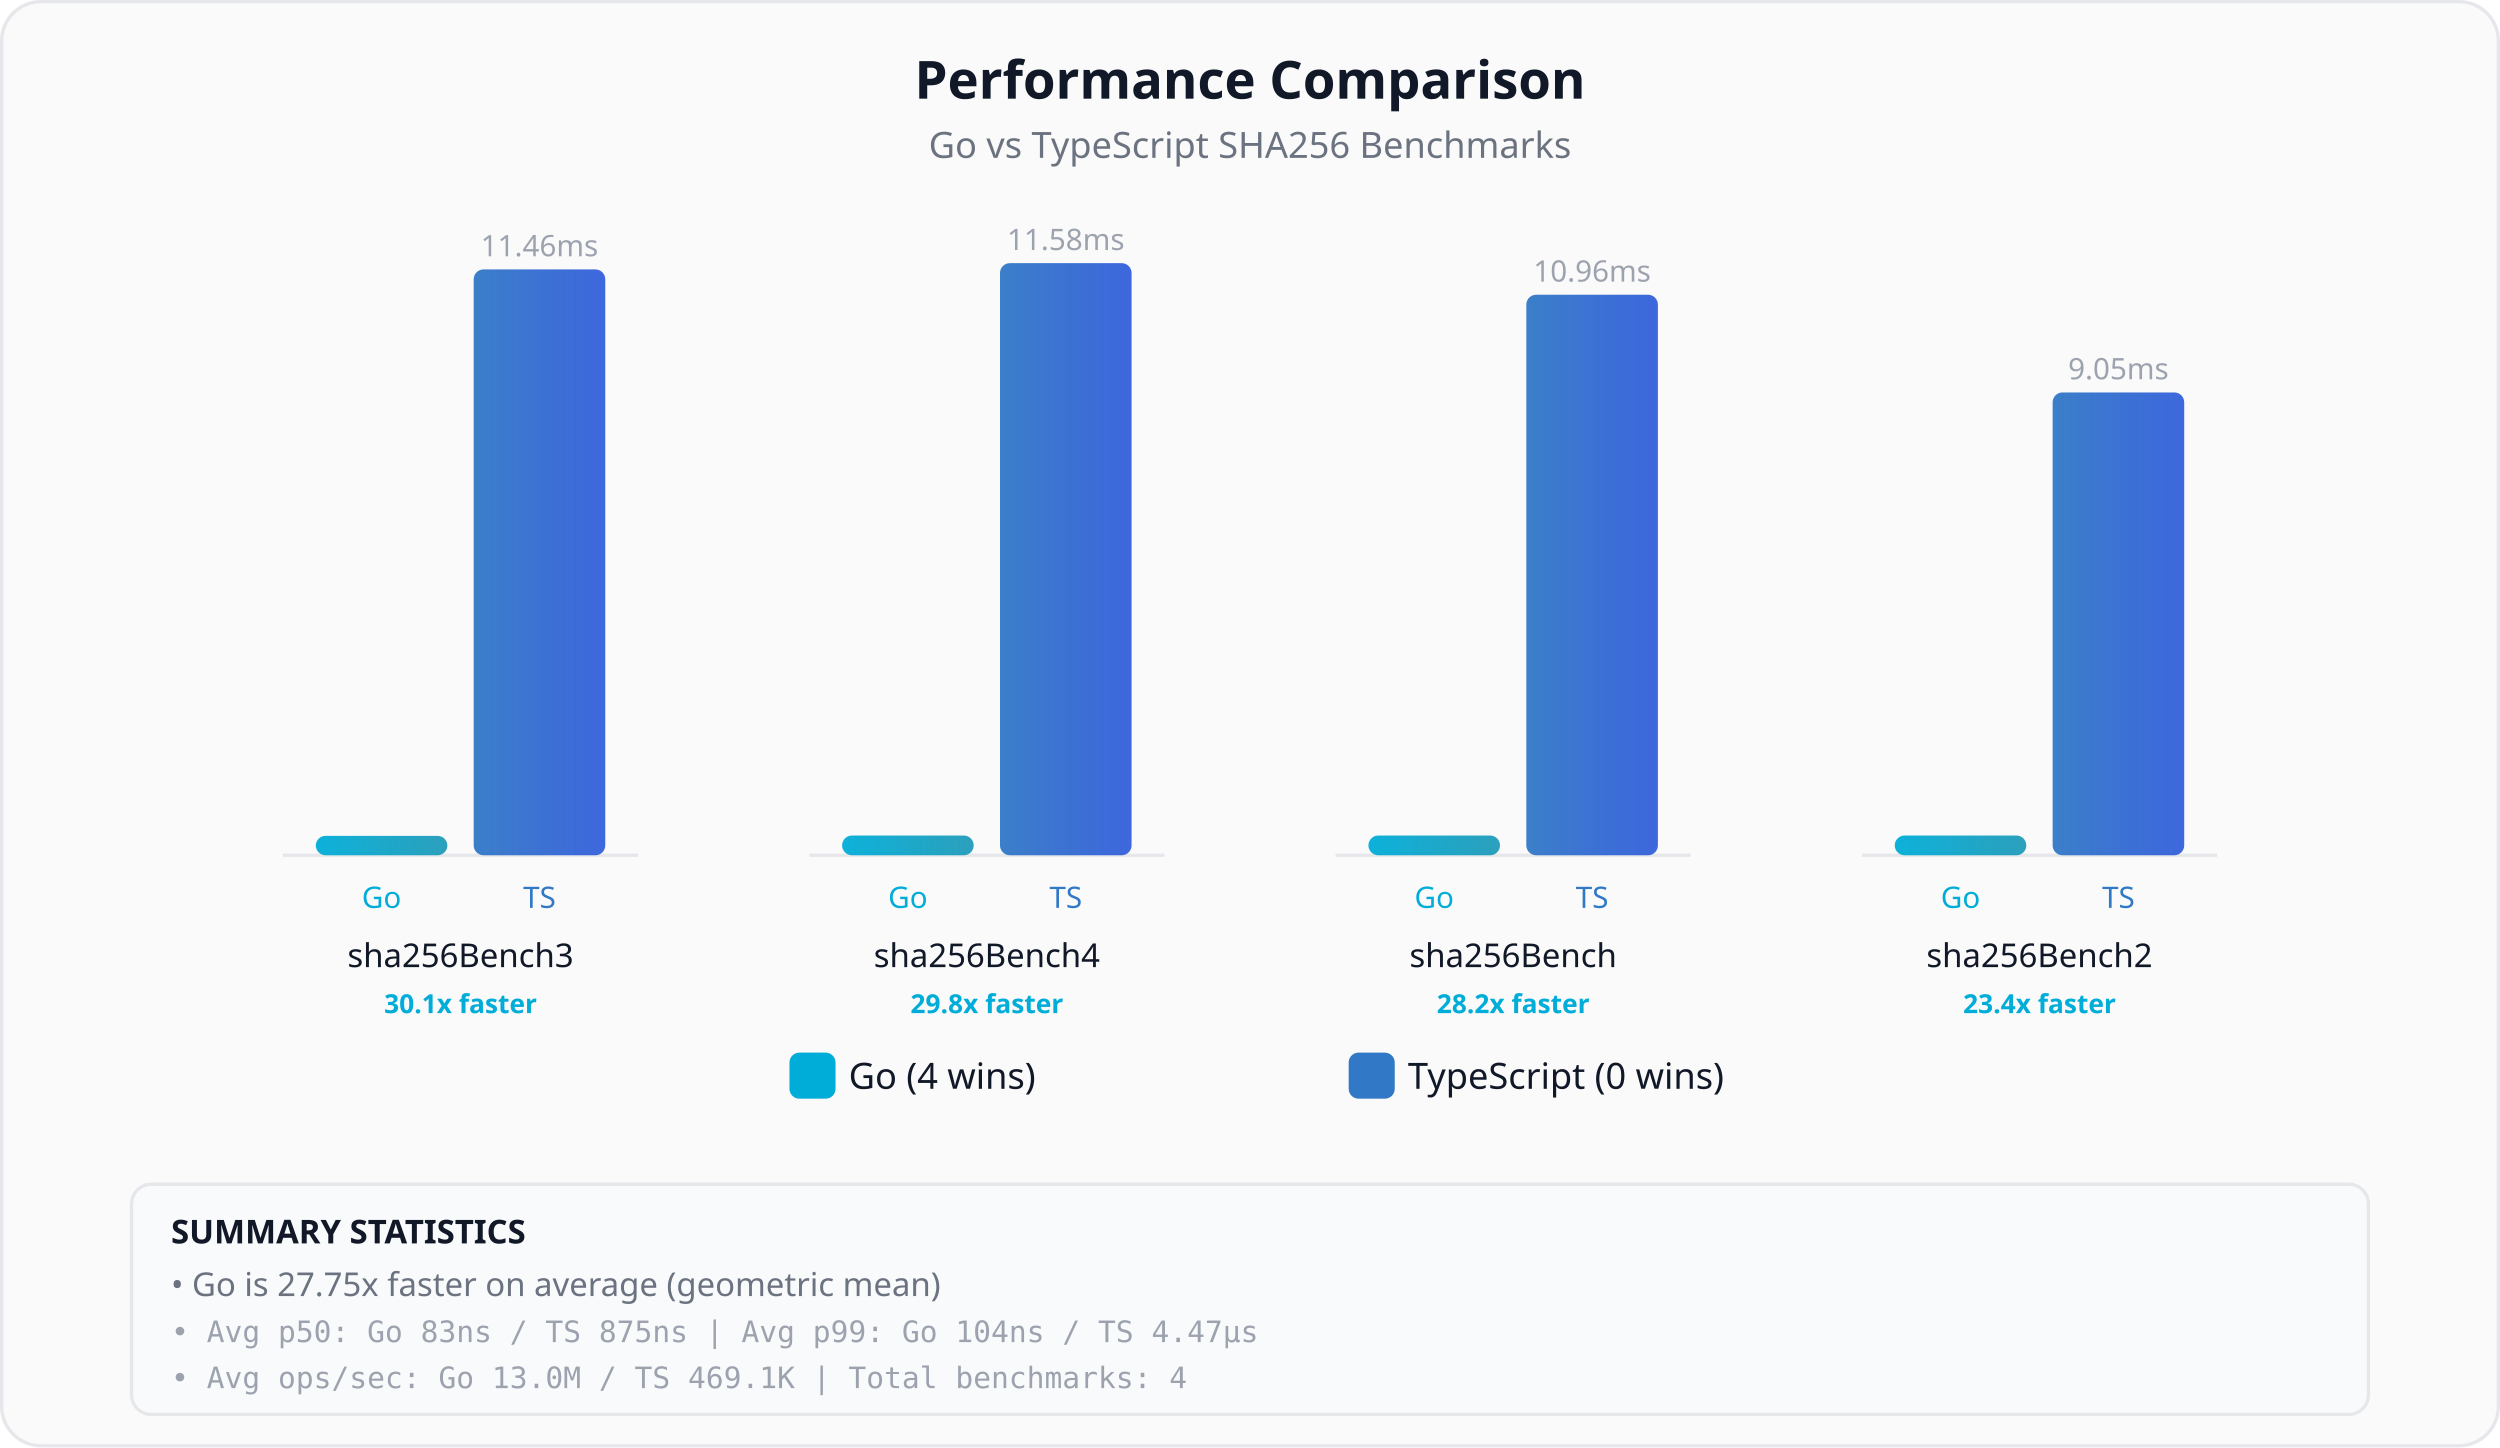
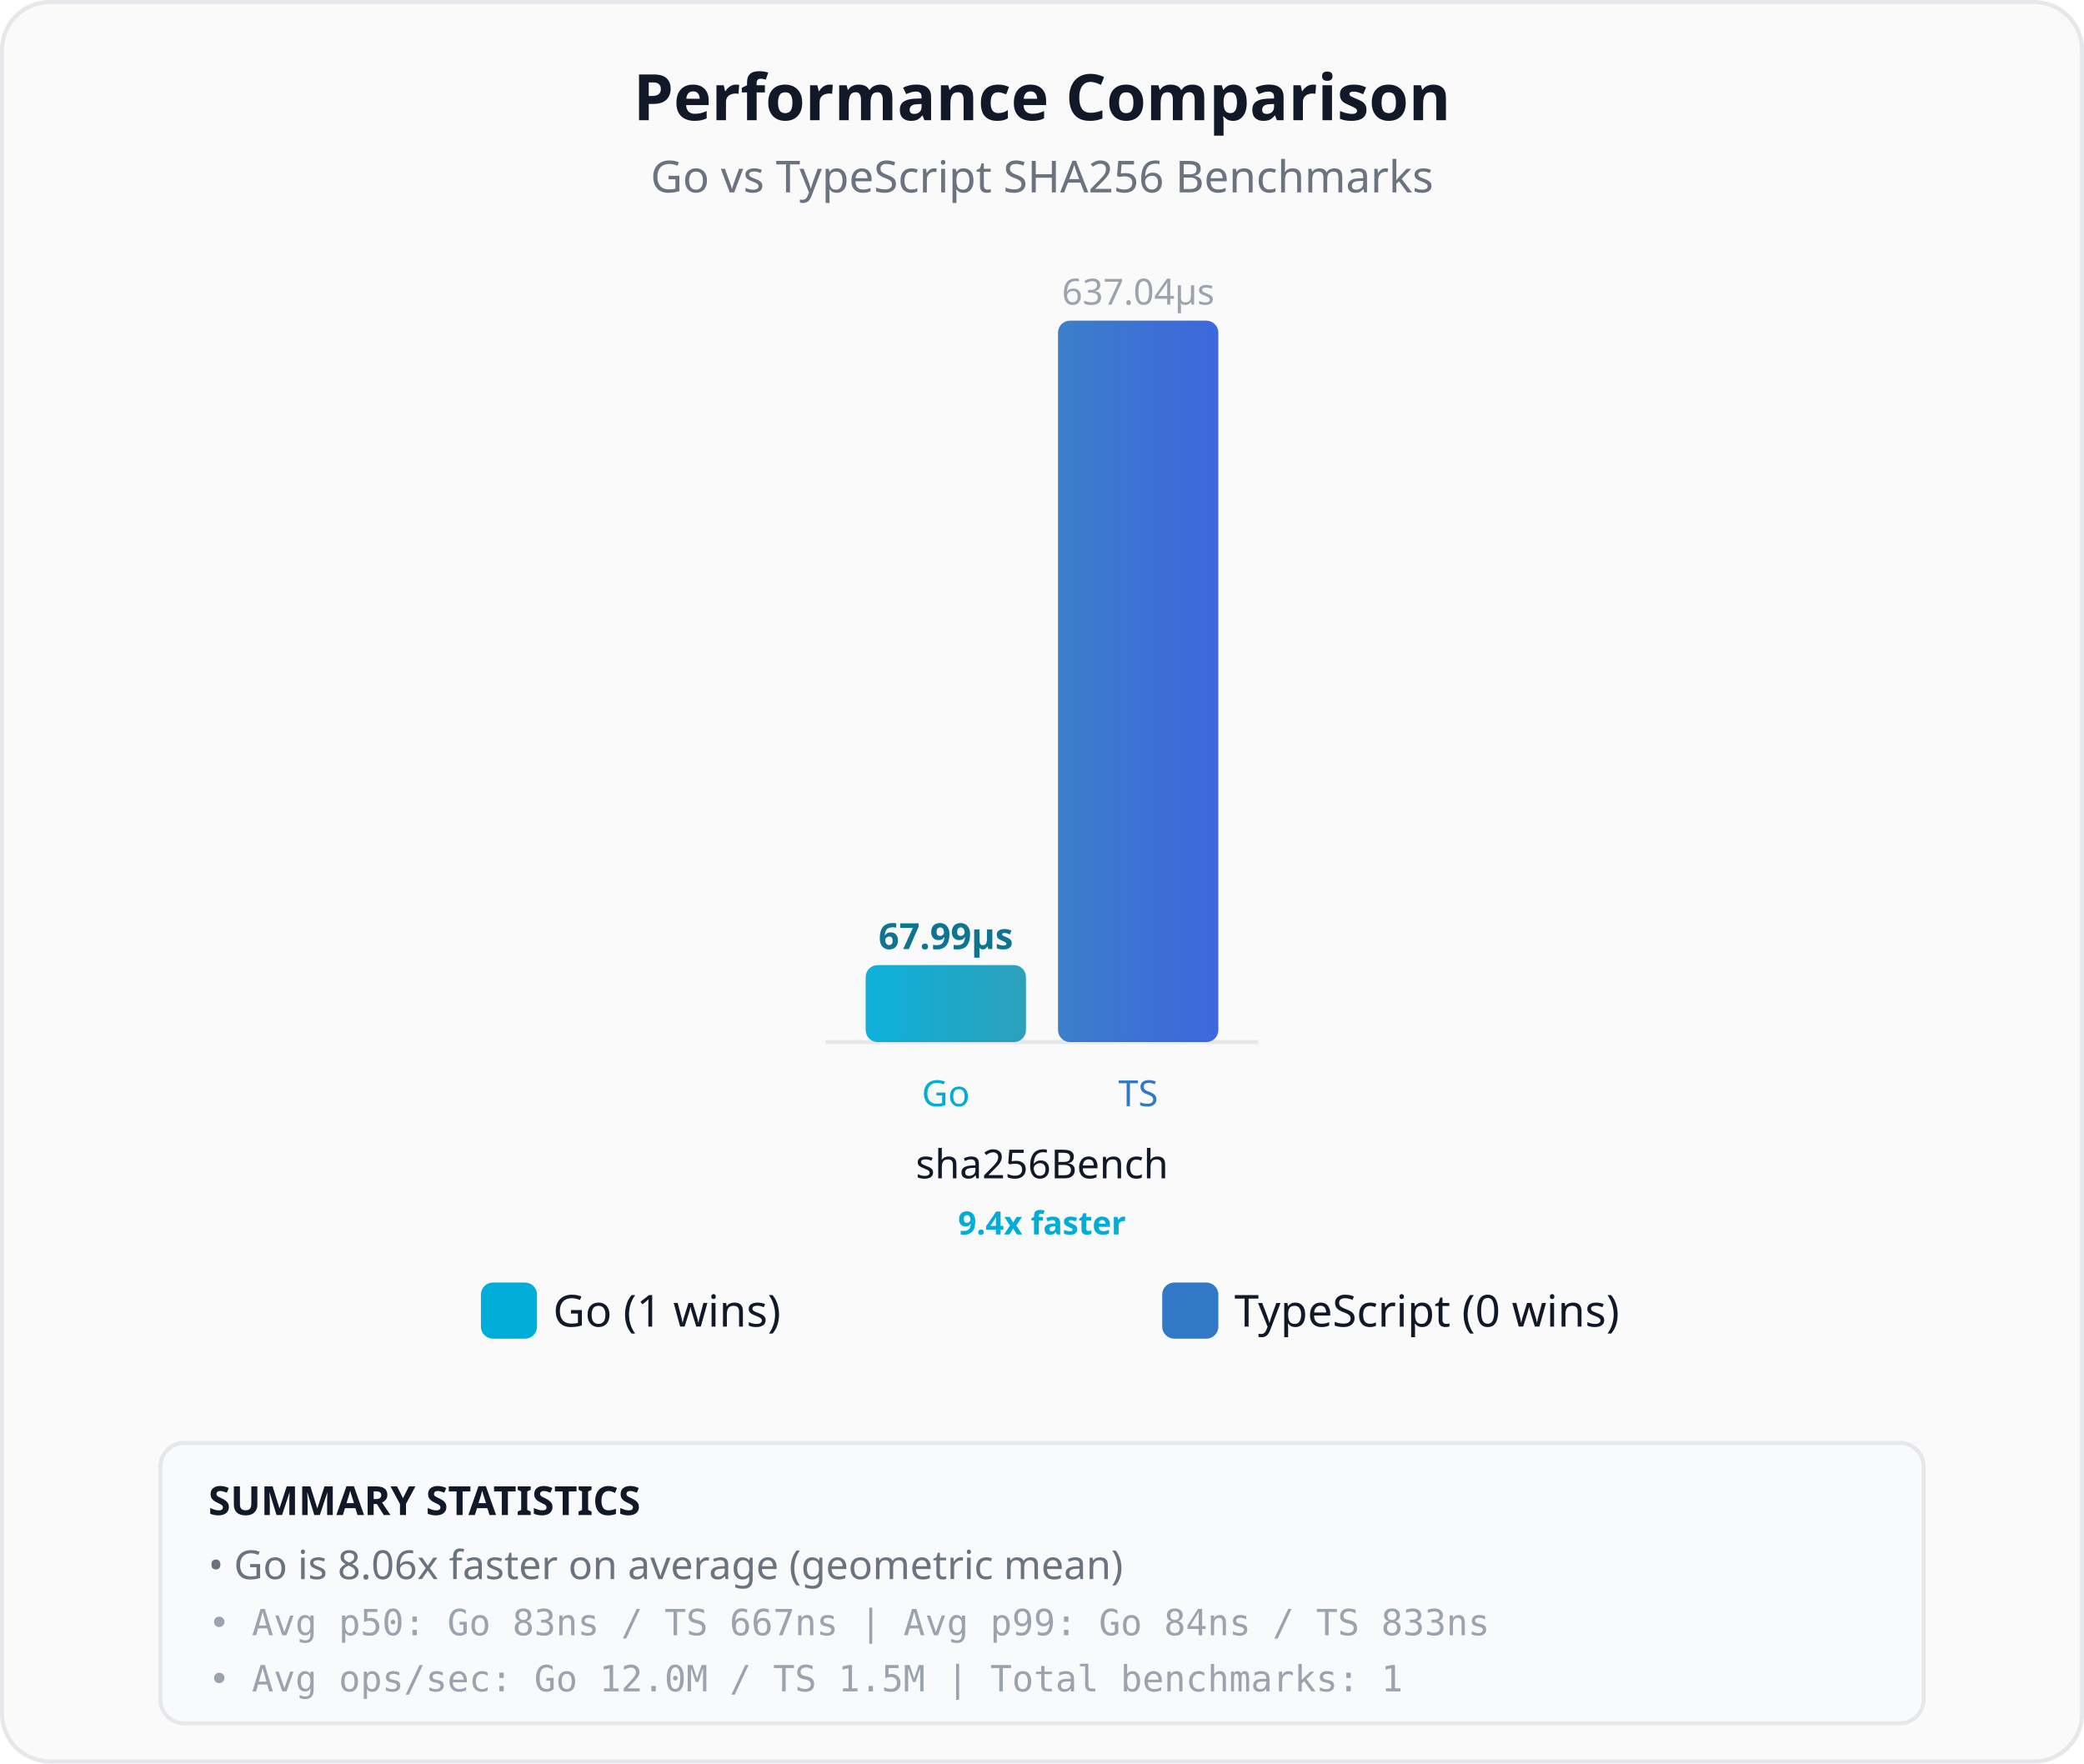
- <svg xmlns="http://www.w3.org/2000/svg" width="760" height="440" viewBox="0 0 760 440">
+ <svg xmlns="http://www.w3.org/2000/svg" width="520" height="440" viewBox="0 0 520 440">
  <defs>
    <linearGradient id="goGrad" x1="0" y1="0" x2="1" y2="0">
      <stop offset="0%" stop-color="#00ADD8" stop-opacity="0.95" />
      <stop offset="100%" stop-color="#0891B2" stop-opacity="0.85" />
    </linearGradient>
    <linearGradient id="tsGrad" x1="0" y1="0" x2="1" y2="0">
      <stop offset="0%" stop-color="#3178C6" stop-opacity="0.95" />
      <stop offset="100%" stop-color="#1D4ED8" stop-opacity="0.85" />
    </linearGradient>
  </defs>
-   <rect width="760" height="440" fill="#FAFAFA" rx="12" />
-   <rect x=".5" y=".5" width="759" height="439" fill="none" stroke="#E5E7EB" rx="12" />
-   <text x="380" y="30" text-anchor="middle" font-family="sans-serif" font-size="16" font-weight="700" fill="#111827">Performance Comparison</text>
-   <text x="380" y="48" text-anchor="middle" font-family="sans-serif" font-size="11" fill="#6B7280">Go vs TypeScript SHA256 Benchmarks</text>
-   <g transform="translate(96,260)">
+   <rect width="520" height="440" fill="#FAFAFA" rx="12" />
+   <rect x=".5" y=".5" width="519" height="439" fill="none" stroke="#E5E7EB" rx="12" />
+   <text x="260" y="30" text-anchor="middle" font-family="sans-serif" font-size="16" font-weight="700" fill="#111827">Performance Comparison</text>
+   <text x="260" y="48" text-anchor="middle" font-family="sans-serif" font-size="11" fill="#6B7280">Go vs TypeScript SHA256 Benchmarks</text>
+   <g transform="translate(216,260)">
    <line x1="-10" y1="0" x2="98" y2="0" stroke="#E5E7EB" stroke-width="1" />
-     <rect x="0" y="-5.9" width="40" height="5.9" fill="url(#goGrad)" rx="3" />
-     <text x="20" y="16" text-anchor="middle" font-family="sans-serif" font-size="9" font-weight="500" fill="#00ADD8">Go</text>
-     <rect x="48" y="-178.1" width="40" height="178.1" fill="url(#tsGrad)" rx="3" />
-     <text x="68" y="-182.1" text-anchor="middle" font-family="sans-serif" font-size="9" font-weight="400" fill="#9CA3AF">11.46ms</text>
-     <text x="68" y="16" text-anchor="middle" font-family="sans-serif" font-size="9" font-weight="500" fill="#3178C6">TS</text>
-     <text x="44" y="34" text-anchor="middle" font-family="sans-serif" font-size="10" font-weight="500" fill="#111827">sha256Bench3</text>
-     <text x="44" y="48" text-anchor="middle" font-family="sans-serif" font-size="8" font-weight="600" fill="#00ADD8">30.1x faster</text>
-   </g>
-   <g transform="translate(256,260)">
-     <line x1="-10" y1="0" x2="98" y2="0" stroke="#E5E7EB" stroke-width="1" />
-     <rect x="0" y="-6.0" width="40" height="6.0" fill="url(#goGrad)" rx="3" />
+     <rect x="0" y="-19.2" width="40" height="19.2" fill="url(#goGrad)" rx="3" />
+     <text x="20" y="-23.2" text-anchor="middle" font-family="sans-serif" font-size="9" font-weight="600" fill="#0E7490">67.99µs</text>
    <text x="20" y="16" text-anchor="middle" font-family="sans-serif" font-size="9" font-weight="500" fill="#00ADD8">Go</text>
    <rect x="48" y="-180.0" width="40" height="180.0" fill="url(#tsGrad)" rx="3" />
-     <text x="68" y="-184.0" text-anchor="middle" font-family="sans-serif" font-size="9" font-weight="400" fill="#9CA3AF">11.58ms</text>
-     <text x="68" y="16" text-anchor="middle" font-family="sans-serif" font-size="9" font-weight="500" fill="#3178C6">TS</text>
-     <text x="44" y="34" text-anchor="middle" font-family="sans-serif" font-size="10" font-weight="500" fill="#111827">sha256Bench4</text>
-     <text x="44" y="48" text-anchor="middle" font-family="sans-serif" font-size="8" font-weight="600" fill="#00ADD8">29.8x faster</text>
-   </g>
-   <g transform="translate(416,260)">
-     <line x1="-10" y1="0" x2="98" y2="0" stroke="#E5E7EB" stroke-width="1" />
-     <rect x="0" y="-6.0" width="40" height="6.0" fill="url(#goGrad)" rx="3" />
-     <text x="20" y="16" text-anchor="middle" font-family="sans-serif" font-size="9" font-weight="500" fill="#00ADD8">Go</text>
-     <rect x="48" y="-170.4" width="40" height="170.4" fill="url(#tsGrad)" rx="3" />
-     <text x="68" y="-174.4" text-anchor="middle" font-family="sans-serif" font-size="9" font-weight="400" fill="#9CA3AF">10.96ms</text>
+     <text x="68" y="-184.0" text-anchor="middle" font-family="sans-serif" font-size="9" font-weight="400" fill="#9CA3AF">637.04µs</text>
    <text x="68" y="16" text-anchor="middle" font-family="sans-serif" font-size="9" font-weight="500" fill="#3178C6">TS</text>
    <text x="44" y="34" text-anchor="middle" font-family="sans-serif" font-size="10" font-weight="500" fill="#111827">sha256Bench</text>
-     <text x="44" y="48" text-anchor="middle" font-family="sans-serif" font-size="8" font-weight="600" fill="#00ADD8">28.2x faster</text>
+     <text x="44" y="48" text-anchor="middle" font-family="sans-serif" font-size="8" font-weight="600" fill="#00ADD8">9.4x faster</text>
  </g>
-   <g transform="translate(576,260)">
-     <line x1="-10" y1="0" x2="98" y2="0" stroke="#E5E7EB" stroke-width="1" />
-     <rect x="0" y="-6.0" width="40" height="6.0" fill="url(#goGrad)" rx="3" />
-     <text x="20" y="16" text-anchor="middle" font-family="sans-serif" font-size="9" font-weight="500" fill="#00ADD8">Go</text>
-     <rect x="48" y="-140.7" width="40" height="140.7" fill="url(#tsGrad)" rx="3" />
-     <text x="68" y="-144.7" text-anchor="middle" font-family="sans-serif" font-size="9" font-weight="400" fill="#9CA3AF">9.05ms</text>
-     <text x="68" y="16" text-anchor="middle" font-family="sans-serif" font-size="9" font-weight="500" fill="#3178C6">TS</text>
-     <text x="44" y="34" text-anchor="middle" font-family="sans-serif" font-size="10" font-weight="500" fill="#111827">sha256Bench2</text>
-     <text x="44" y="48" text-anchor="middle" font-family="sans-serif" font-size="8" font-weight="600" fill="#00ADD8">23.4x faster</text>
-   </g>
-   <g transform="translate(380,320)">
+   <g transform="translate(260,320)">
    <rect x="-140" width="14" height="14" fill="#00ADD8" rx="3" />
-     <text x="-122" y="11" font-family="sans-serif" font-size="11" fill="#111827">Go (4 wins)</text>
+     <text x="-122" y="11" font-family="sans-serif" font-size="11" fill="#111827">Go (1 wins)</text>
    <rect x="30" width="14" height="14" fill="#3178C6" rx="3" />
    <text x="48" y="11" font-family="sans-serif" font-size="11" fill="#111827">TypeScript (0 wins)</text>
  </g>
-   <rect x="40" y="360" width="680" height="70" fill="#F9FAFB" stroke="#E5E7EB" rx="6" />
+   <rect x="40" y="360" width="440" height="70" fill="#F9FAFB" stroke="#E5E7EB" rx="6" />
  <text x="52" y="378" font-family="sans-serif" font-size="10" font-weight="600" fill="#111827">SUMMARY STATISTICS</text>
-   <text x="52" y="394" font-family="sans-serif" font-size="10" fill="#6B7280">• Go is 27.75x faster on average (geometric mean)</text>
-   <text x="52" y="408" font-family="monospace" font-size="9" fill="#9CA3AF">• Avg p50: Go 83ns / TS 875ns  |  Avg p99: Go 104ns / TS 4.47µs</text>
-   <text x="52" y="422" font-family="monospace" font-size="9" fill="#9CA3AF">• Avg ops/sec: Go 13.0M / TS 469.1K  |  Total benchmarks: 4</text>
+   <text x="52" y="394" font-family="sans-serif" font-size="10" fill="#6B7280">• Go is 8.06x faster on average (geometric mean)</text>
+   <text x="52" y="408" font-family="monospace" font-size="9" fill="#9CA3AF">• Avg p50: Go 83ns / TS 667ns  |  Avg p99: Go 84ns / TS 833ns</text>
+   <text x="52" y="422" font-family="monospace" font-size="9" fill="#9CA3AF">• Avg ops/sec: Go 12.0M / TS 1.5M  |  Total benchmarks: 1</text>
</svg>
